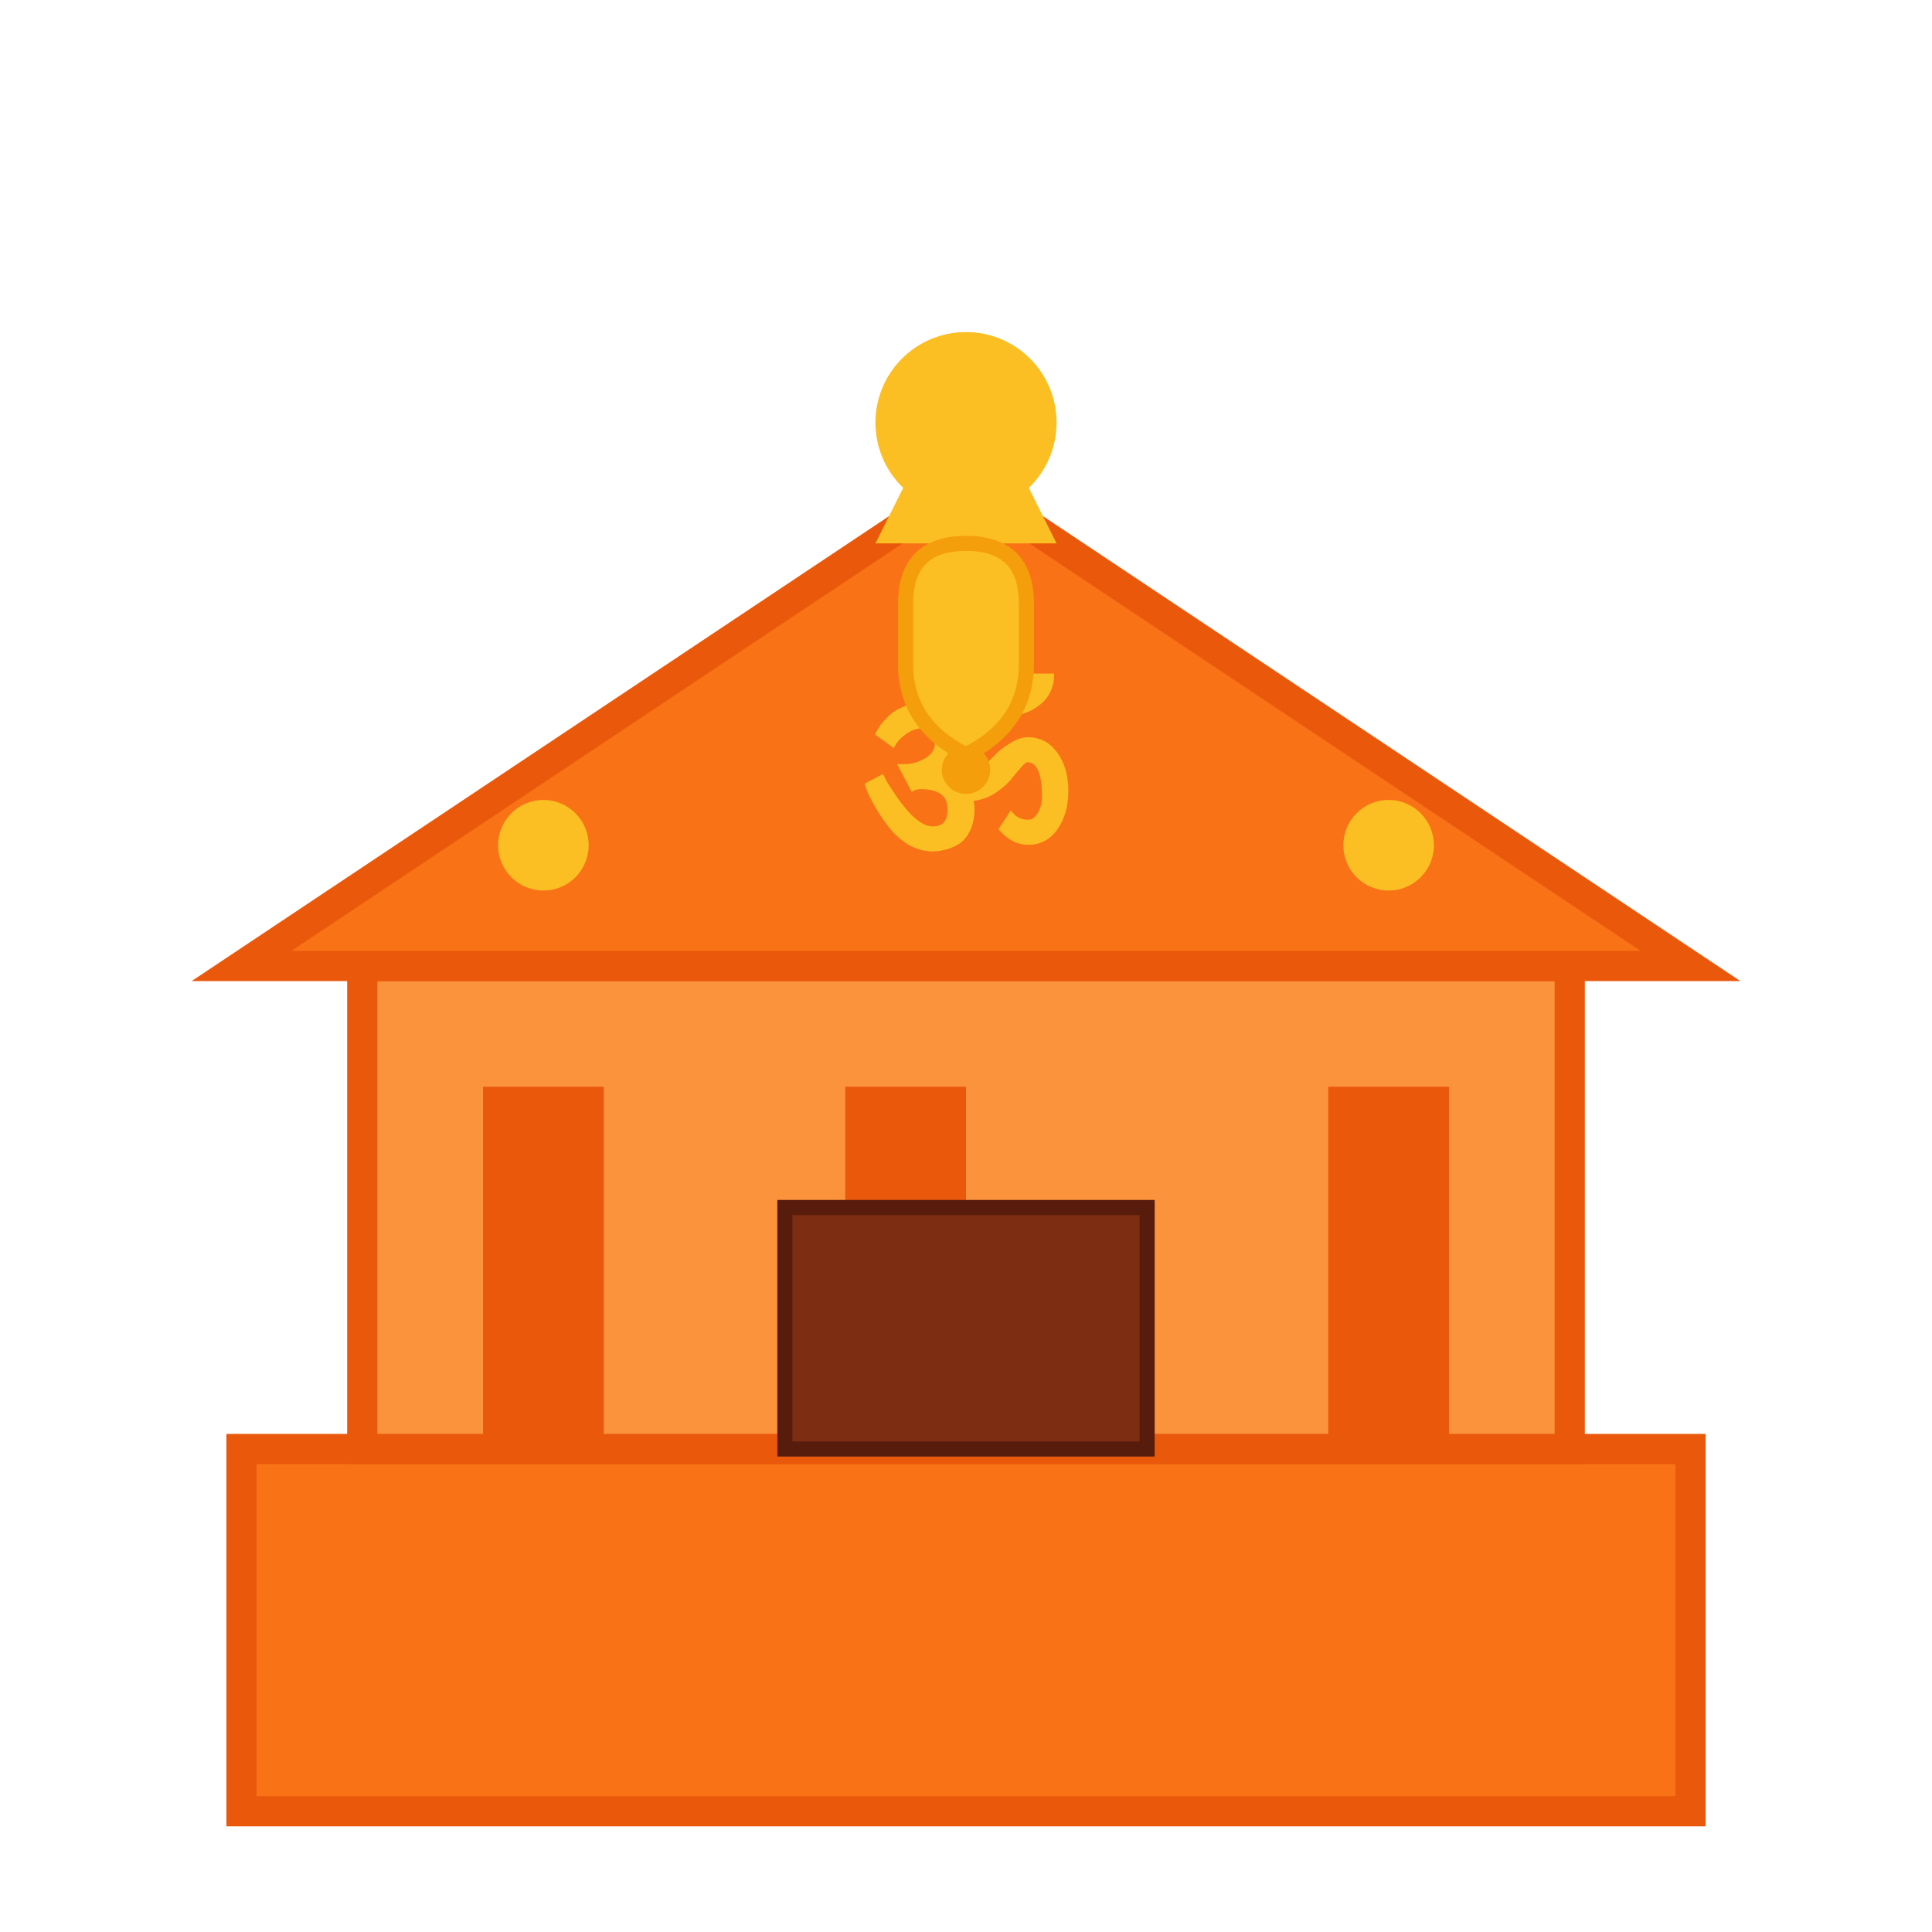
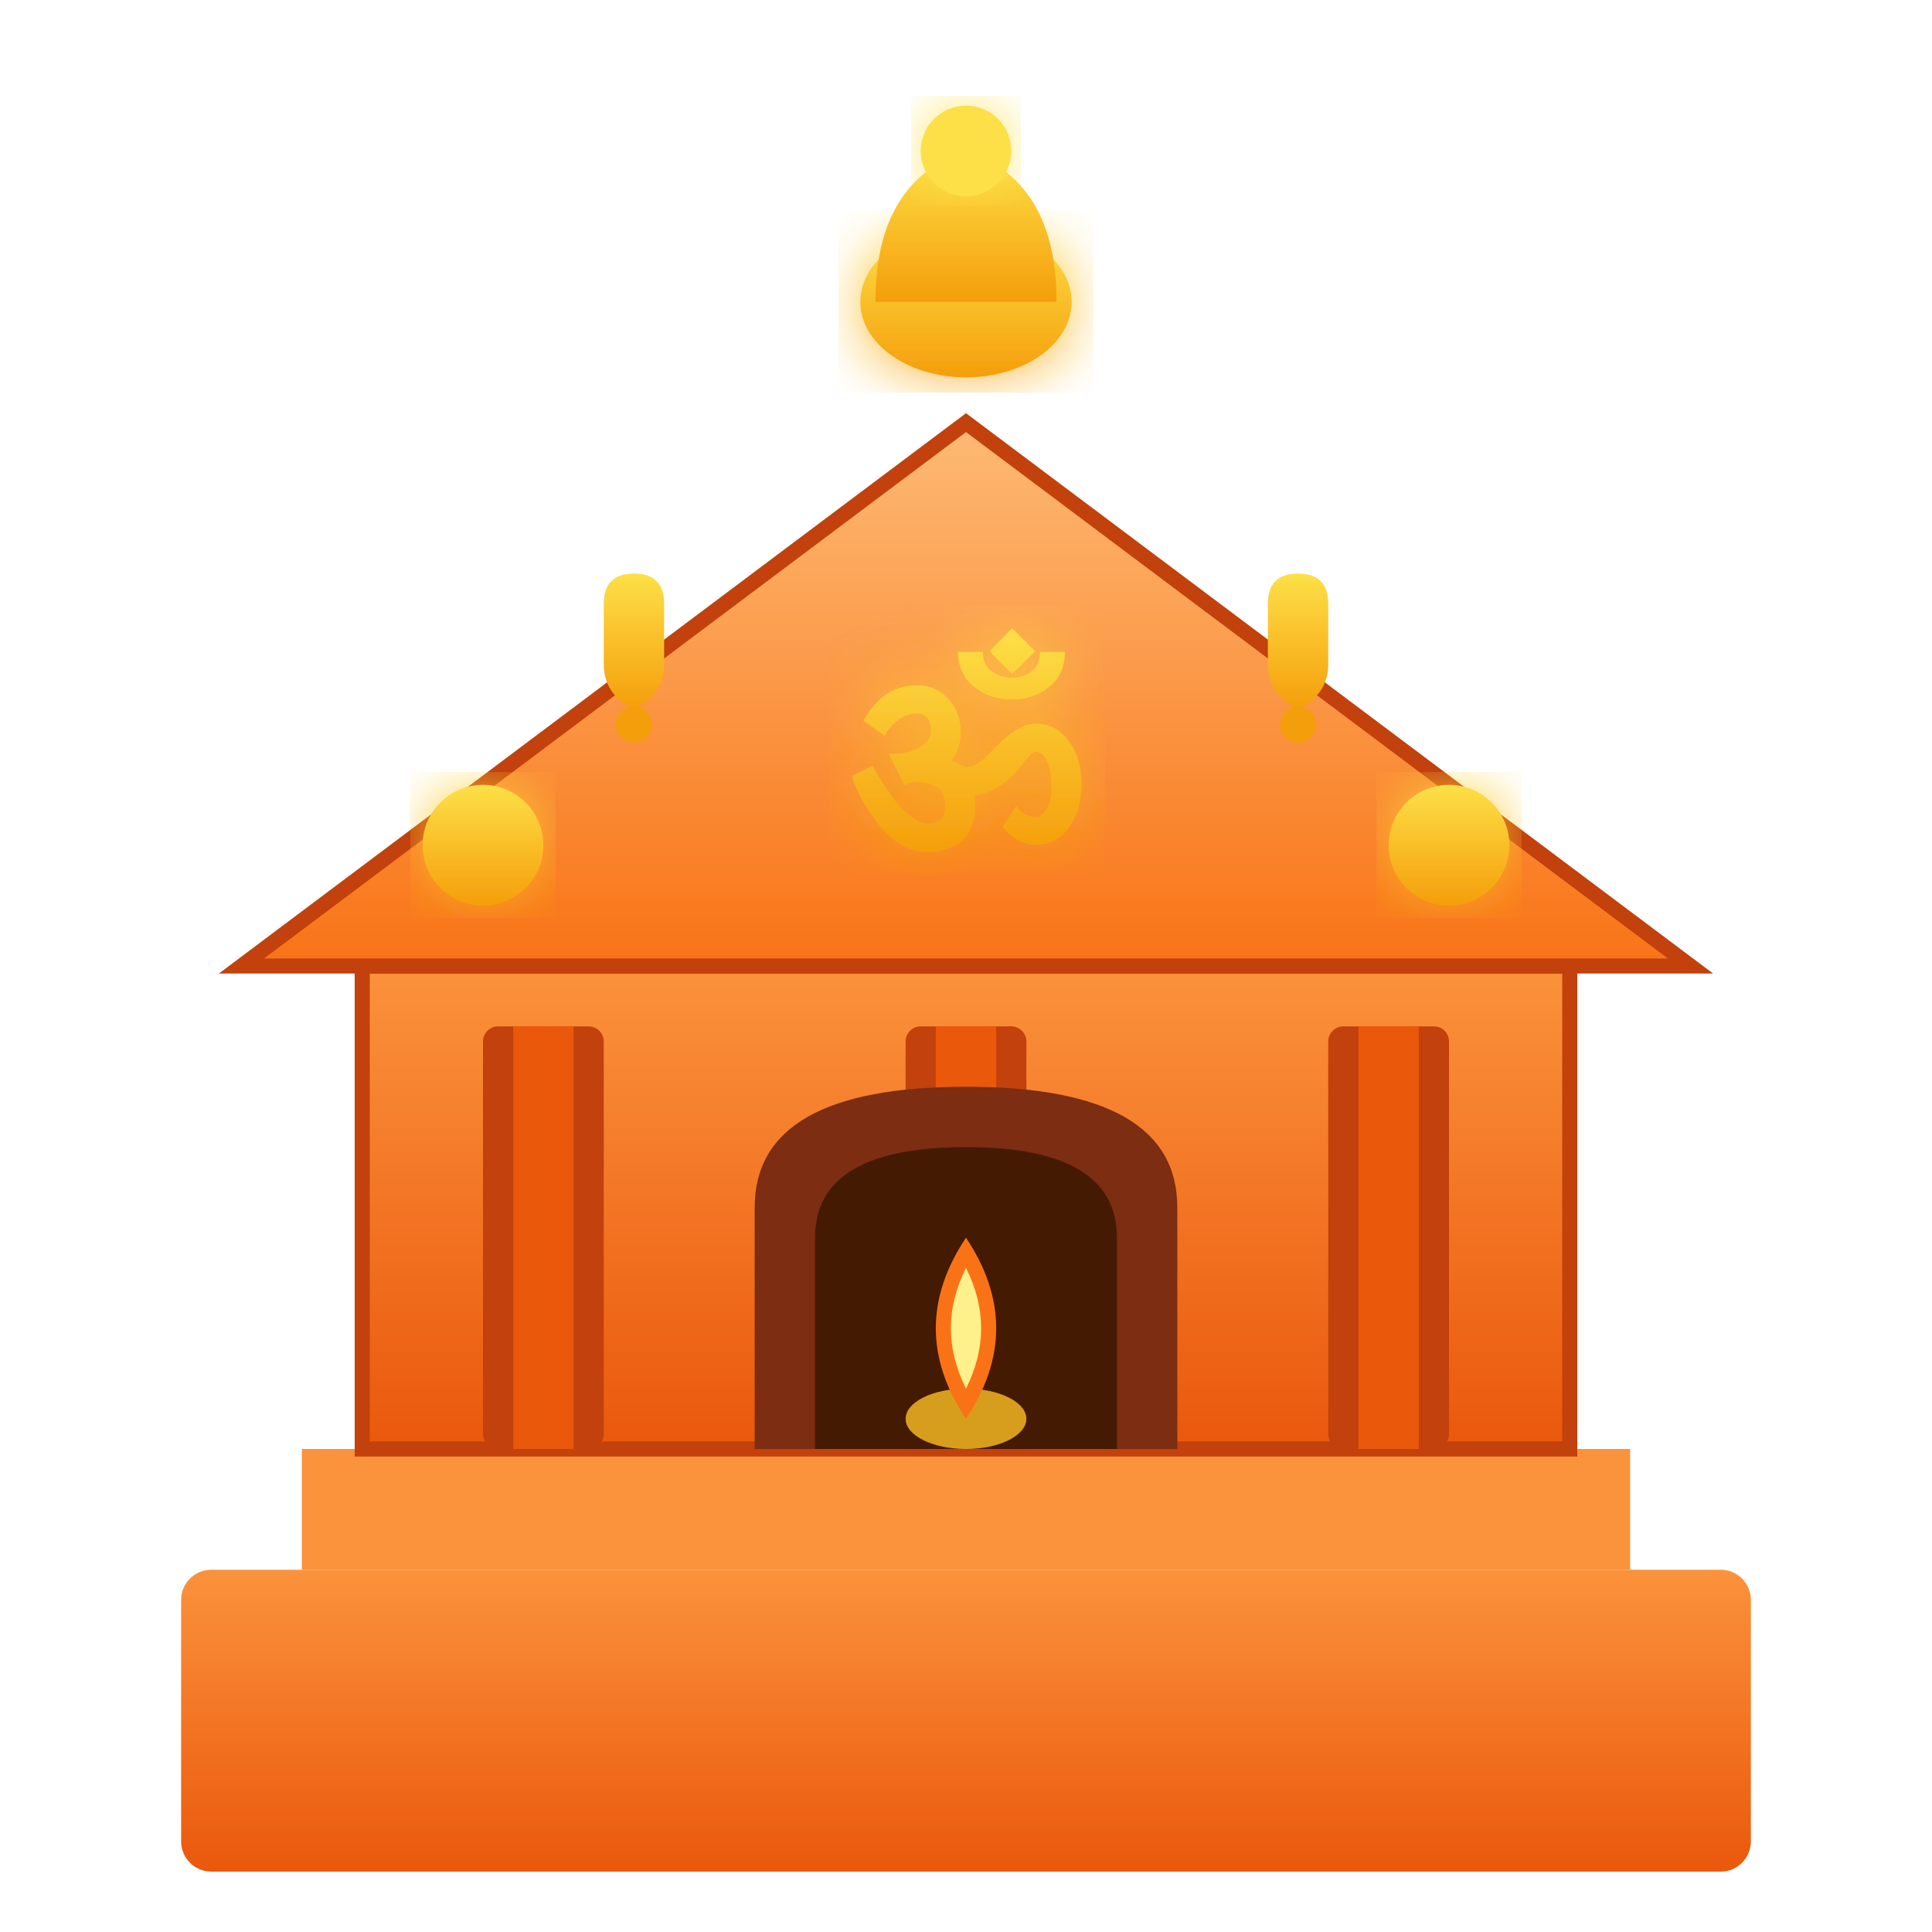
<svg xmlns="http://www.w3.org/2000/svg" viewBox="0 0 64 64">
-   <rect x="8" y="48" width="48" height="12" fill="#f97316" stroke="#ea580c" stroke-width="1" />
-   <rect x="12" y="32" width="40" height="16" fill="#fb923c" stroke="#ea580c" stroke-width="1" />
-   <rect x="16" y="36" width="4" height="12" fill="#ea580c" />
-   <rect x="28" y="36" width="4" height="12" fill="#ea580c" />
-   <rect x="44" y="36" width="4" height="12" fill="#ea580c" />
-   <path d="M 8 32 L 32 16 L 56 32 Z" fill="#f97316" stroke="#ea580c" stroke-width="1" />
-   <circle cx="32" cy="14" r="3" fill="#fbbf24" />
-   <rect x="31" y="14" width="2" height="4" fill="#fbbf24" />
-   <path d="M 29 18 L 32 12 L 35 18 Z" fill="#fbbf24" />
-   <rect x="26" y="40" width="12" height="8" fill="#7c2d12" stroke="#581c0c" stroke-width="0.5" />
-   <text x="32" y="28" font-family="Arial, sans-serif" font-size="8" font-weight="bold" fill="#fbbf24" text-anchor="middle">ॐ</text>
-   <circle cx="18" cy="28" r="1.5" fill="#fbbf24" />
-   <circle cx="46" cy="28" r="1.5" fill="#fbbf24" />
-   <path d="M 30 20 Q 30 18 32 18 Q 34 18 34 20 L 34 22 Q 34 24 32 25 Q 30 24 30 22 Z" fill="#fbbf24" stroke="#f59e0b" stroke-width="0.5" />
-   <circle cx="32" cy="25.5" r="0.8" fill="#f59e0b" />
+   <defs>
+     <linearGradient id="templeGrad" x1="0%" y1="0%" x2="0%" y2="100%">
+       <stop offset="0%" stop-color="#fb923c" />
+       <stop offset="100%" stop-color="#ea580c" />
+     </linearGradient>
+     <linearGradient id="goldGrad" x1="0%" y1="0%" x2="0%" y2="100%">
+       <stop offset="0%" stop-color="#fde047" />
+       <stop offset="100%" stop-color="#f59e0b" />
+     </linearGradient>
+     <linearGradient id="roofGrad" x1="0%" y1="100%" x2="0%" y2="0%">
+       <stop offset="0%" stop-color="#f97316" />
+       <stop offset="100%" stop-color="#fdba74" />
+     </linearGradient>
+     <filter id="glow">
+       <feGaussianBlur stdDeviation="1" result="coloredBlur" />
+       <feMerge>
+         <feMergeNode in="coloredBlur" />
+         <feMergeNode in="SourceGraphic" />
+       </feMerge>
+     </filter>
+   </defs>
+   <rect x="6" y="52" width="52" height="10" rx="1" fill="url(#templeGrad)" />
+   <rect x="10" y="48" width="44" height="4" fill="#fb923c" />
+   <rect x="12" y="32" width="40" height="16" fill="url(#templeGrad)" stroke="#c2410c" stroke-width="0.5" />
+   <rect x="16" y="34" width="4" height="14" rx="0.5" fill="#c2410c" />
+   <rect x="17" y="34" width="2" height="14" fill="#ea580c" />
+   <rect x="30" y="34" width="4" height="14" rx="0.5" fill="#c2410c" />
+   <rect x="31" y="34" width="2" height="14" fill="#ea580c" />
+   <rect x="44" y="34" width="4" height="14" rx="0.5" fill="#c2410c" />
+   <rect x="45" y="34" width="2" height="14" fill="#ea580c" />
+   <path d="M 8 32 L 32 14 L 56 32 Z" fill="url(#roofGrad)" stroke="#c2410c" stroke-width="0.5" />
+   <ellipse cx="32" cy="10" rx="3.5" ry="2.5" fill="url(#goldGrad)" filter="url(#glow)" />
+   <path d="M 29 10 Q 29 6 32 5 Q 35 6 35 10 Z" fill="url(#goldGrad)" />
+   <circle cx="32" cy="5" r="1.5" fill="#fde047" filter="url(#glow)" />
+   <path d="M 25 48 L 25 40 Q 25 36 32 36 Q 39 36 39 40 L 39 48 Z" fill="#7c2d12" />
+   <path d="M 27 48 L 27 41 Q 27 38 32 38 Q 37 38 37 41 L 37 48 Z" fill="#451a03" />
+   <text x="32" y="28" font-family="Arial, sans-serif" font-size="9" font-weight="bold" fill="url(#goldGrad)" text-anchor="middle" filter="url(#glow)">ॐ</text>
+   <circle cx="16" cy="28" r="2" fill="url(#goldGrad)" filter="url(#glow)" />
+   <circle cx="48" cy="28" r="2" fill="url(#goldGrad)" filter="url(#glow)" />
+   <path d="M 20 20 Q 20 19 21 19 Q 22 19 22 20 L 22 22 Q 22 23 21 23.5 Q 20 23 20 22 Z" fill="url(#goldGrad)" />
+   <circle cx="21" cy="24" r="0.6" fill="#f59e0b" />
+   <path d="M 42 20 Q 42 19 43 19 Q 44 19 44 20 L 44 22 Q 44 23 43 23.5 Q 42 23 42 22 Z" fill="url(#goldGrad)" />
+   <circle cx="43" cy="24" r="0.6" fill="#f59e0b" />
+   <ellipse cx="32" cy="47" rx="2" ry="1" fill="#fbbf24" opacity="0.8" />
+   <path d="M 32 47 Q 30 44 32 41 Q 34 44 32 47 Z" fill="#f97316" />
+   <path d="M 32 46 Q 31 44 32 42 Q 33 44 32 46 Z" fill="#fef08a" />
</svg>
